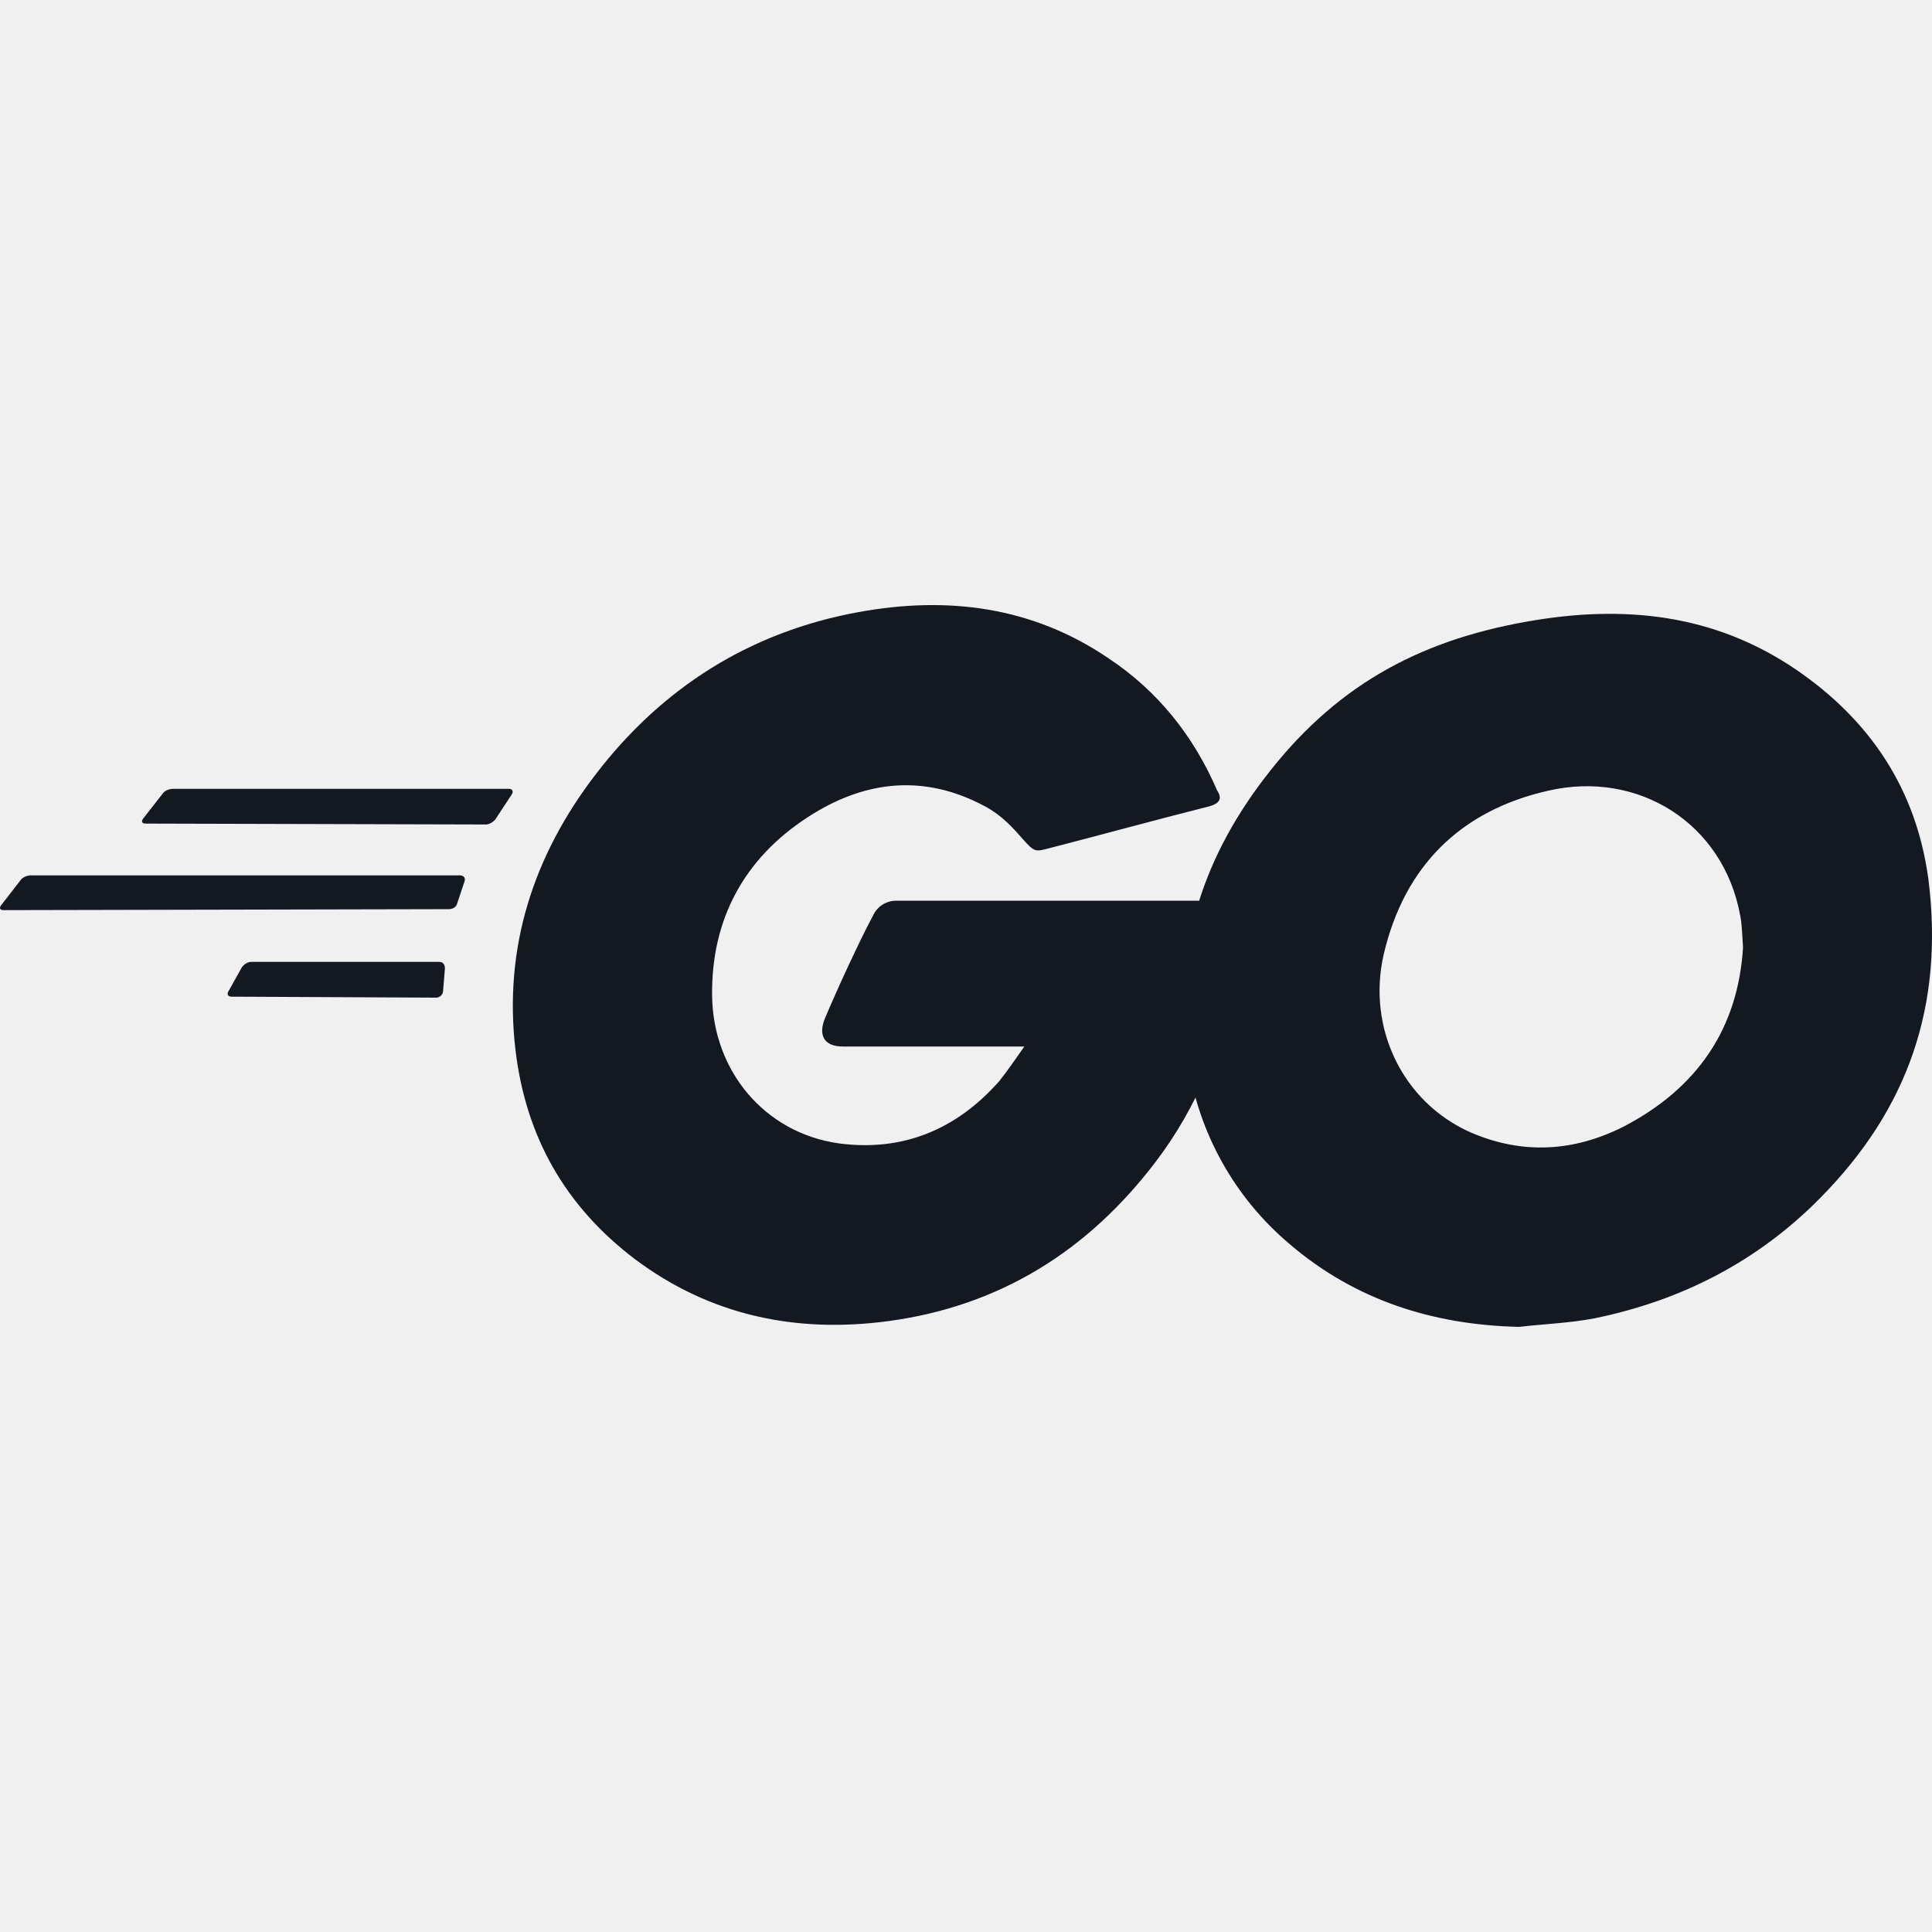
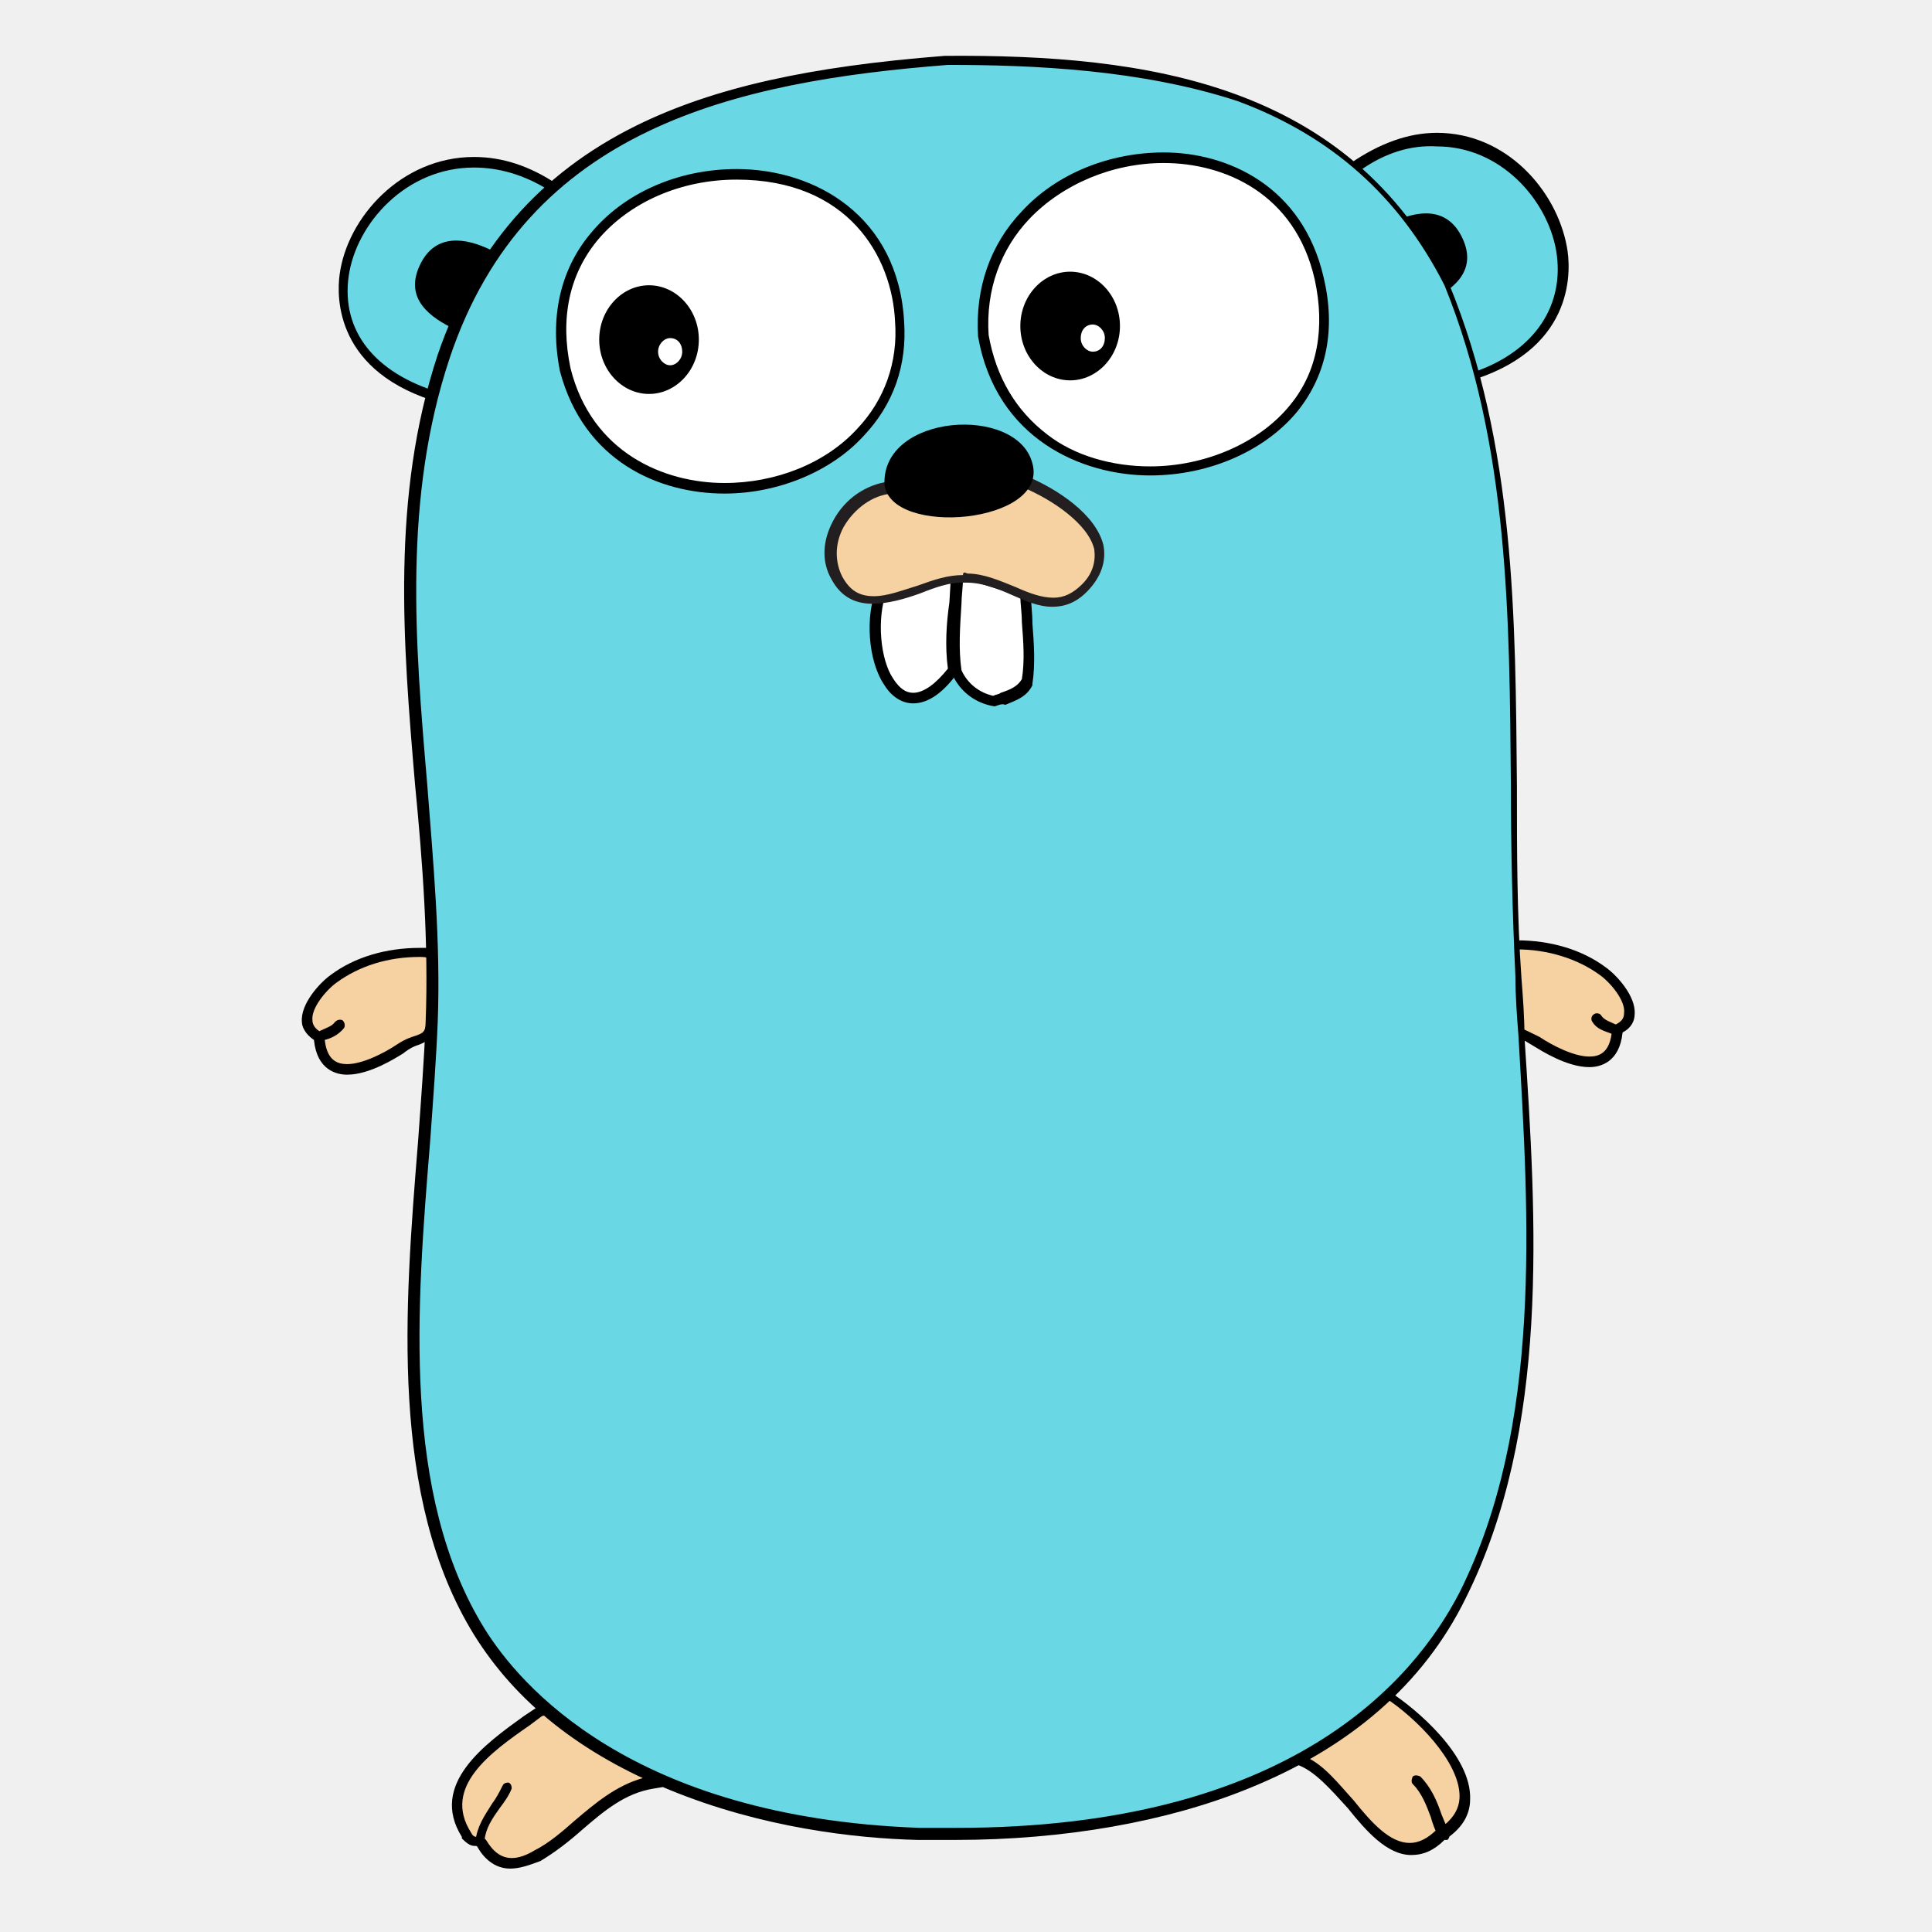
- <svg xmlns="http://www.w3.org/2000/svg" viewBox="0 0 24 24">
-   <path fill="#141820" d="M1.811 10.231c-.047 0-.058-.023-.035-.059l.246-.315c.023-.035.081-.058.128-.058h4.172c.046 0 .058.035.035.07l-.199.303c-.023.036-.082.07-.117.07zM.047 11.306c-.047 0-.059-.023-.035-.058l.245-.316c.023-.035.082-.058.129-.058h5.328c.047 0 .07.035.058.07l-.093.28c-.012.047-.058.07-.105.07zm2.828 1.075c-.047 0-.059-.035-.035-.07l.163-.292c.023-.035.07-.07.117-.07h2.337c.047 0 .07.035.07.082l-.023.28c0 .047-.047.082-.082.082zm12.129-2.36c-.736.187-1.239.327-1.963.514-.176.046-.187.058-.34-.117-.174-.199-.303-.327-.548-.444-.737-.362-1.45-.257-2.115.175-.795.514-1.204 1.274-1.192 2.22.011.935.654 1.706 1.577 1.835.795.105 1.46-.175 1.987-.77.105-.13.198-.27.315-.434H10.47c-.245 0-.304-.152-.222-.35.152-.362.432-.97.596-1.274a.315.315 0 01.292-.187h4.253c-.023.316-.023.631-.07.947a4.983 4.983 0 01-.958 2.29c-.841 1.11-1.94 1.8-3.33 1.986-1.145.152-2.209-.07-3.143-.77-.865-.655-1.356-1.52-1.484-2.595-.152-1.274.222-2.419.993-3.424.83-1.086 1.928-1.776 3.272-2.02 1.098-.2 2.15-.07 3.096.571.62.41 1.063.97 1.356 1.648.07.105.023.164-.117.2m3.868 6.461c-1.064-.024-2.034-.328-2.852-1.029a3.665 3.665 0 01-1.262-2.255c-.21-1.32.152-2.489.947-3.529.853-1.122 1.881-1.706 3.272-1.95 1.192-.21 2.314-.095 3.33.595.923.63 1.496 1.484 1.648 2.605.198 1.578-.257 2.863-1.344 3.962-.771.783-1.718 1.273-2.805 1.495-.315.06-.63.07-.934.106zm2.78-4.72c-.011-.153-.011-.27-.034-.387-.21-1.157-1.274-1.81-2.384-1.554-1.087.245-1.788.935-2.045 2.033-.21.912.234 1.835 1.075 2.21.643.28 1.285.244 1.905-.07.923-.48 1.425-1.228 1.484-2.233z" />
+ <svg xmlns="http://www.w3.org/2000/svg" xmlns:xlink="http://www.w3.org/1999/xlink" viewBox="0 0 128 128">
+   <defs>
+     <path id="go-original-a" d="M18.8 1h90.5v126H18.8z" />
+   </defs>
+   <clipPath id="go-original-b">
+     <use xlink:href="#go-original-a" overflow="visible" />
+   </clipPath>
+   <path fill-rule="evenodd" clip-rule="evenodd" fill="#F6D2A2" d="M21.1 68.7c.2 3.5 3.7 1.9 5.3.8 1.5-1.1 2-.2 2.1-2.3.1-1.4.2-2.7.2-4.1-2.3-.2-4.8.3-6.7 1.7-.9.7-2.8 3-.9 3.9" clip-path="url(#go-original-b)" />
+   <path d="M23 71.2c-.7 0-2-.3-2.2-2.3-.6-.4-.8-.9-.8-1.2-.1-1.2 1.2-2.6 1.9-3.1 1.6-1.2 3.7-1.8 5.9-1.8h1.3v.3c.1 1.1 0 2.2-.1 3.2 0 .3 0 .6-.1.9-.1 1.5-.4 1.7-1.1 2-.3.1-.6.2-1.1.6-.5.3-2.2 1.4-3.7 1.4zm4.8-7.8c-2.1 0-4 .6-5.5 1.7-.7.5-1.7 1.7-1.6 2.5 0 .3.2.6.6.8l.2.1v.2c.1 1.6.9 1.8 1.5 1.8 1 0 2.4-.7 3.3-1.3.6-.4 1-.5 1.3-.6.5-.2.6-.2.7-1.4 0-.3 0-.6.1-.9.1-.9.1-1.9.1-2.8-.3-.1-.5-.1-.7-.1z" clip-path="url(#go-original-b)" />
+   <path fill-rule="evenodd" clip-rule="evenodd" fill="#C6B198" d="M21.1 68.7c.5-.2 1.1-.3 1.4-.8" clip-path="url(#go-original-b)" />
+   <path d="M21.1 69c-.1 0-.3-.1-.3-.2-.1-.2 0-.4.2-.4.1 0 .2-.1.2-.1.4-.2.8-.3 1-.6.1-.1.3-.2.5-.1.1.1.2.3.1.5-.4.5-.9.7-1.3.8l-.2.1h-.2z" clip-path="url(#go-original-b)" />
+   <path fill-rule="evenodd" clip-rule="evenodd" fill="#6AD7E5" d="M29.3 26.4c-13.6-3.8-3.5-21.1 7.4-14l-7.4 14z" clip-path="url(#go-original-b)" />
+   <path d="M29.5 26.8l-.3-.1c-7-2-6.9-7-6.7-8.5.5-3.8 4.1-7.8 8.9-7.8 1.9 0 3.7.6 5.5 1.8l.3.2-7.7 14.4zm1.9-15.7c-4.5 0-7.8 3.7-8.3 7.2-.5 3.6 1.7 6.4 6 7.7l7.1-13.5c-1.5-.9-3.1-1.4-4.8-1.4z" clip-path="url(#go-original-b)" />
+   <path fill-rule="evenodd" clip-rule="evenodd" fill="#6AD7E5" d="M89.6 11.1c10.7-7.5 20.5 9.5 8 13.8l-8-13.8z" clip-path="url(#go-original-b)" />
+   <path d="M97.5 25.3L89.2 11l.3-.2c1.9-1.3 3.8-2 5.7-2 4.6 0 7.9 3.8 8.6 7.5.3 1.5.6 6.6-6 8.8l-.3.2zm-7.4-14l7.7 13.3c3.9-1.4 5.9-4.4 5.3-8-.6-3.4-3.7-6.9-7.9-6.9-1.7-.1-3.4.4-5.1 1.6z" clip-path="url(#go-original-b)" />
+   <path fill-rule="evenodd" clip-rule="evenodd" fill="#F6D2A2" d="M92 112.3c2.7 1.7 7.7 6.8 3.6 9.3-3.9 3.6-6.1-4-9.6-5 1.5-2 3.4-3.9 6-4.3" clip-path="url(#go-original-b)" />
+   <path d="M93.5 122.9c-1.6 0-3-1.6-4.2-3.1-1.1-1.2-2.2-2.5-3.4-2.9l-.5-.1.3-.4c1.2-1.7 3.2-3.9 6.2-4.4h.1l.1.1c1.7 1.1 5.4 4.2 5.3 7.1 0 1.1-.6 2-1.7 2.7-.7.7-1.4 1-2.2 1zm-7-6.5c1.2.5 2.2 1.8 3.2 2.9 1.2 1.5 2.4 2.8 3.7 2.8.6 0 1.2-.3 1.8-.9h.1c.9-.6 1.4-1.3 1.4-2.2 0-2.3-2.9-5.2-4.9-6.5-1.8.5-3.6 1.7-5.3 3.9zm9.1 5.5c-.1 0-.2-.1-.3-.2-.2-.4-.4-.9-.5-1.3-.3-.8-.6-1.6-1.2-2.2-.1-.1-.1-.3 0-.5.1-.1.3-.1.5 0 .7.7 1.1 1.6 1.4 2.5l.5 1.2c.1.2 0 .4-.1.5h-.3z" clip-path="url(#go-original-b)" />
+   <path fill-rule="evenodd" clip-rule="evenodd" fill="#F6D2A2" d="M43.2 118.1c-3.2.5-5 3.4-7.7 4.9-2.5 1.5-3.5-.5-3.7-.9-.4-.2-.4.2-1-.4-2.3-3.7 2.4-6.4 4.9-8.2 3.5-.8 5.7 2.2 7.5 4.6" clip-path="url(#go-original-b)" />
+   <path d="M33.8 123.8c-1.3 0-2-1.1-2.2-1.5h-.1c-.3 0-.5-.1-.9-.5v-.1c-2.2-3.5 1.6-6.2 4.1-8l.9-.6h.2c.4-.1.7-.1 1.1-.1 3 0 4.9 2.6 6.5 4.7l.5.7-.6.1c-1.9.3-3.3 1.5-4.7 2.7-.9.8-1.8 1.5-2.8 2.1-.8.3-1.4.5-2 .5zm-2.2-2.1c.1 0 .2 0 .4.1h.1l.1.1c.2.3.7 1.2 1.7 1.2.5 0 1-.2 1.5-.5 1-.5 1.9-1.3 2.7-2 1.3-1.1 2.7-2.3 4.5-2.8-1.5-2-3.3-4.2-5.8-4.2-.3 0-.6 0-.9.1l-.8.6c-2.6 1.8-5.8 4.1-3.9 7.1.1.2.2.3.4.3zm.2.7c-.2 0-.4-.2-.3-.4.1-1 .6-1.7 1.1-2.5.3-.4.5-.8.7-1.2.1-.2.3-.2.4-.2.2.1.2.3.2.4-.2.5-.5.9-.8 1.3-.5.7-.9 1.3-1 2.1 0 .4-.1.5-.3.5z" clip-path="url(#go-original-b)" />
+   <path fill-rule="evenodd" clip-rule="evenodd" d="M29.9 21.7c-1.8-.9-3.1-2.2-2-4.3 1-1.9 2.9-1.7 4.7-.8l-2.7 5.1zm64.9-1.8c1.8-.9 3.1-2.2 2-4.3-1-1.9-2.9-1.7-4.7-.8l2.7 5.1z" clip-path="url(#go-original-b)" />
+   <path fill-rule="evenodd" clip-rule="evenodd" fill="#F6D2A2" d="M107.1 68.2c-.2 3.5-3.7 1.9-5.3.8-1.5-1.1-2-.2-2.1-2.3-.1-1.4-.2-2.7-.2-4.1 2.3-.2 4.8.3 6.7 1.7 1 .8 2.8 3 .9 3.9" clip-path="url(#go-original-b)" />
+   <path d="M105.3 70.7c-1.5 0-3.2-1.1-3.7-1.4-.5-.3-.8-.5-1.1-.6-.8-.3-1-.5-1.1-2 0-.3 0-.6-.1-.9-.1-1-.2-2.1-.1-3.2v-.3h1.3c2.2 0 4.3.6 5.9 1.8.7.5 2 1.9 1.9 3.1 0 .4-.2.9-.8 1.2-.2 2-1.5 2.3-2.2 2.3zM99.8 63c0 .9 0 1.9.1 2.8 0 .3 0 .6.1.9.1 1.2.2 1.2.7 1.4.3.1.7.3 1.3.6.9.6 2.3 1.3 3.3 1.3.6 0 1.4-.2 1.5-1.8V68l.2-.1c.4-.2.6-.4.6-.8.1-.8-.9-2-1.6-2.5-1.5-1.1-3.5-1.7-5.5-1.7-.2.1-.4.1-.7.1z" clip-path="url(#go-original-b)" />
+   <path fill-rule="evenodd" clip-rule="evenodd" fill="#C6B198" d="M107.1 68.2c-.5-.2-1.1-.3-1.4-.8" clip-path="url(#go-original-b)" />
+   <path d="M107.1 68.6h-.1l-.2-.1c-.5-.2-1-.3-1.3-.8-.1-.1-.1-.4.1-.5.1-.1.4-.1.5.1.2.3.6.4 1 .6.1 0 .2.1.2.1.2.1.3.3.2.4-.1.1-.3.2-.4.2z" clip-path="url(#go-original-b)" />
+   <path fill-rule="evenodd" clip-rule="evenodd" fill="#6AD7E5" d="M62.8 4c13.6 0 26.3 1.9 33 15 6 14.6 3.8 30.4 4.8 45.9.8 13.3 2.5 28.6-3.6 40.9-6.5 12.9-22.7 16.2-36 15.7-10.5-.4-23.1-3.8-29.1-13.4-6.9-11.2-3.7-27.9-3.2-40.4.6-14.8-4-29.7.9-44.1C34.5 8.5 48.1 5.1 62.8 4" clip-path="url(#go-original-b)" />
+   <path d="M63.3 121.9h-2.5c-4.1-.1-10.3-.8-16.4-3.3-5.9-2.4-10.2-5.8-13-10.3-5.6-9.1-4.6-21.6-3.7-32.7.2-2.8.4-5.4.5-7.9.2-5.2-.2-10.6-.7-15.7-.8-9.4-1.6-19.1 1.5-28.5 2.4-7 6.7-12 13.2-15.2 5.1-2.5 11.4-3.9 20.4-4.6C76 3.6 89.3 5.5 96 18.8c4.4 10.7 4.4 22.2 4.5 33.3 0 4.2 0 8.5.3 12.7.1 1.3.2 2.6.2 3.9.8 12.2 1.7 26-3.9 37.2-2.8 5.7-7.7 9.9-14.4 12.6-5.4 2.2-12.2 3.4-19.4 3.4zM62.8 4.3c-14.1 1.1-27.9 4.2-33 19.4-3.1 9.3-2.3 18.9-1.5 28.2.4 5.2.9 10.5.7 15.8-.1 2.5-.3 5.1-.5 7.9-.9 11-1.9 23.4 3.6 32.3 2.3 3.7 9.7 12.5 28.8 13.2h2.5c22.1 0 30.3-9.8 33.3-15.6 5.5-11 4.6-24.8 3.9-36.9-.1-1.3-.2-2.6-.2-3.9-.2-4.2-.3-8.5-.3-12.7-.1-11-.1-22.5-4.4-33.1C92.7 13 88.2 9 82 6.7c-6.4-2.1-13.6-2.4-19.2-2.4z" clip-path="url(#go-original-b)" />
+   <path fill-rule="evenodd" clip-rule="evenodd" fill="#fff" d="M65.2 22.2c2.4 14.2 25.6 10.4 22.3-3.9-3-12.8-23.1-9.2-22.3 3.9" clip-path="url(#go-original-b)" />
+   <path d="M76.2 31.5c-4.5 0-10.2-2.4-11.4-9.2-.2-3.2.8-6.1 2.9-8.3 2.3-2.5 5.8-3.9 9.4-3.9 4.2 0 9.2 2.2 10.6 8.3.8 3.4.2 6.4-1.7 8.8-2.1 2.6-5.8 4.3-9.8 4.3zm-10.7-9.3c.5 2.8 1.8 5 3.9 6.6 1.8 1.4 4.3 2.1 6.8 2.1 3.7 0 7.3-1.6 9.3-4.1 1.8-2.2 2.3-5.1 1.6-8.3-1.3-5.7-6-7.7-10-7.7-3.4 0-6.7 1.4-8.9 3.7-1.9 2-2.9 4.7-2.7 7.7z" clip-path="url(#go-original-b)" />
+   <path fill-rule="evenodd" clip-rule="evenodd" fill="#fff" d="M37.5 24.5c3.2 12.3 22.9 9.2 22.2-3.2-.9-14.8-25.3-12-22.2 3.2" clip-path="url(#go-original-b)" />
+   <path d="M48 32.7c-4.3 0-9.3-2.1-10.9-8.1-.7-3.5 0-6.7 2-9.1 2.2-2.7 5.8-4.3 9.7-4.3 5.2 0 10.7 3.1 11.1 10.1.2 2.9-.7 5.5-2.7 7.6-2.1 2.3-5.6 3.8-9.2 3.8zm.8-20.8c-3.7 0-7.1 1.5-9.2 4-1.9 2.3-2.5 5.2-1.8 8.5C39.2 30 44 32 48 32c3.4 0 6.7-1.3 8.8-3.6 1.8-1.9 2.7-4.4 2.5-7.1-.2-4.3-3.1-9.4-10.5-9.4z" clip-path="url(#go-original-b)" />
+   <path fill-rule="evenodd" clip-rule="evenodd" fill="#fff" d="M68 39.2c0 1.8.4 3.9.1 5.9-.5.9-1.4 1-2.2 1.3-1.1-.2-2-.9-2.5-1.9-.3-2.2.1-4.4.2-6.6l4.4 1.3z" clip-path="url(#go-original-b)" />
+   <path d="M65.9 46.8c-1.3-.2-2.3-1-2.8-2.1-.2-1.6-.1-3.1 0-4.6.1-.7.1-1.4.1-2.1v-.4l5.1 1.6v.2c0 .6.1 1.2.1 1.9.1 1.3.2 2.7 0 4v.1c-.4.8-1.1 1-1.8 1.3-.2-.1-.4 0-.7.1zm-2.2-2.4c.4.9 1.2 1.5 2.1 1.7.2-.1.4-.1.5-.2.6-.2 1.1-.4 1.4-.9.2-1.2.1-2.5 0-3.8 0-.6-.1-1.2-.1-1.7l-3.8-1.2c0 .6-.1 1.2-.1 1.7-.1 1.6-.2 3 0 4.4z" clip-path="url(#go-original-b)" />
+   <path fill-rule="evenodd" clip-rule="evenodd" d="M46.3 22.5c0 2-1.5 3.6-3.3 3.6-1.8 0-3.3-1.6-3.3-3.6s1.5-3.6 3.3-3.6c1.8 0 3.3 1.6 3.3 3.6" clip-path="url(#go-original-b)" />
+   <path fill-rule="evenodd" clip-rule="evenodd" fill="#fff" d="M45.2 23.3c0 .5-.4.9-.8.9s-.8-.4-.8-.9.4-.9.8-.9c.5 0 .8.4.8.9" clip-path="url(#go-original-b)" />
+   <path fill-rule="evenodd" clip-rule="evenodd" d="M74.2 21.6c0 2-1.5 3.6-3.3 3.6-1.8 0-3.3-1.6-3.3-3.6s1.5-3.6 3.3-3.6c1.8 0 3.3 1.6 3.3 3.6" clip-path="url(#go-original-b)" />
+   <path fill-rule="evenodd" clip-rule="evenodd" fill="#fff" d="M73.2 22.4c0 .5-.3.9-.8.9-.4 0-.8-.4-.8-.9s.3-.9.8-.9c.4 0 .8.4.8.9M58.4 39c-1.5 3.5.8 10.6 4.8 5.4-.3-2.2.1-4.4.2-6.6l-5 1.2z" clip-path="url(#go-original-b)" />
+   <path d="M60.5 46.6c-.7 0-1.4-.4-1.9-1.2-1.1-1.6-1.3-4.6-.5-6.5l.1-.2 5.5-1.4v.4l-.1 2.2c-.1 1.5-.2 2.9 0 4.4v.1l-.1.1c-1 1.4-2 2.1-3 2.1zm-1.8-7.3c-.6 1.7-.4 4.4.5 5.7.4.6.8.9 1.3.9.7 0 1.5-.6 2.3-1.6-.2-1.5-.1-3 .1-4.4l.1-1.7-4.3 1.1z" clip-path="url(#go-original-b)" />
+   <path fill-rule="evenodd" clip-rule="evenodd" fill="#F6D2A2" d="M58.9 32.2c-2.7.2-4.9 3.5-3.5 6 1.9 3.4 6-.3 8.6 0 3 .1 5.4 3.2 7.8.6 2.7-2.9-1.2-5.7-4.1-7l-8.8.4z" clip-path="url(#go-original-b)" />
+   <path fill="#231F20" d="M69.7 40.2c-.9 0-1.8-.4-2.7-.8-.9-.4-1.9-.8-3-.8h-.3c-.8 0-1.7.3-2.7.7-1.1.4-2.2.7-3.2.7-1.2 0-2.1-.5-2.7-1.6-.7-1.2-.6-2.6.1-3.9.8-1.5 2.2-2.4 3.7-2.6l8.9-.4h.1c2.2.9 4.7 2.6 5.2 4.6.2 1-.1 2-.9 2.9-.8.9-1.6 1.2-2.5 1.2zM64.1 38c1.1 0 2.2.5 3.2.9.9.4 1.7.7 2.5.7.7 0 1.3-.3 1.9-.9.7-.7.9-1.5.8-2.3-.4-1.7-2.8-3.3-4.7-4.1l-8.7.4c-1.3.1-2.5 1-3.2 2.2-.6 1.1-.6 2.3-.1 3.3.5.9 1.1 1.3 2.1 1.3.9 0 1.9-.4 2.9-.7 1.1-.4 2-.7 3-.7 0-.2.1-.2.3-.1z" clip-path="url(#go-original-b)" />
+   <path fill-rule="evenodd" clip-rule="evenodd" d="M58.6 32.1c-.2-4.7 8.8-5.3 9.8-1.4 1.1 4-9.4 4.9-9.8 1.4" clip-path="url(#go-original-b)" />
</svg>
